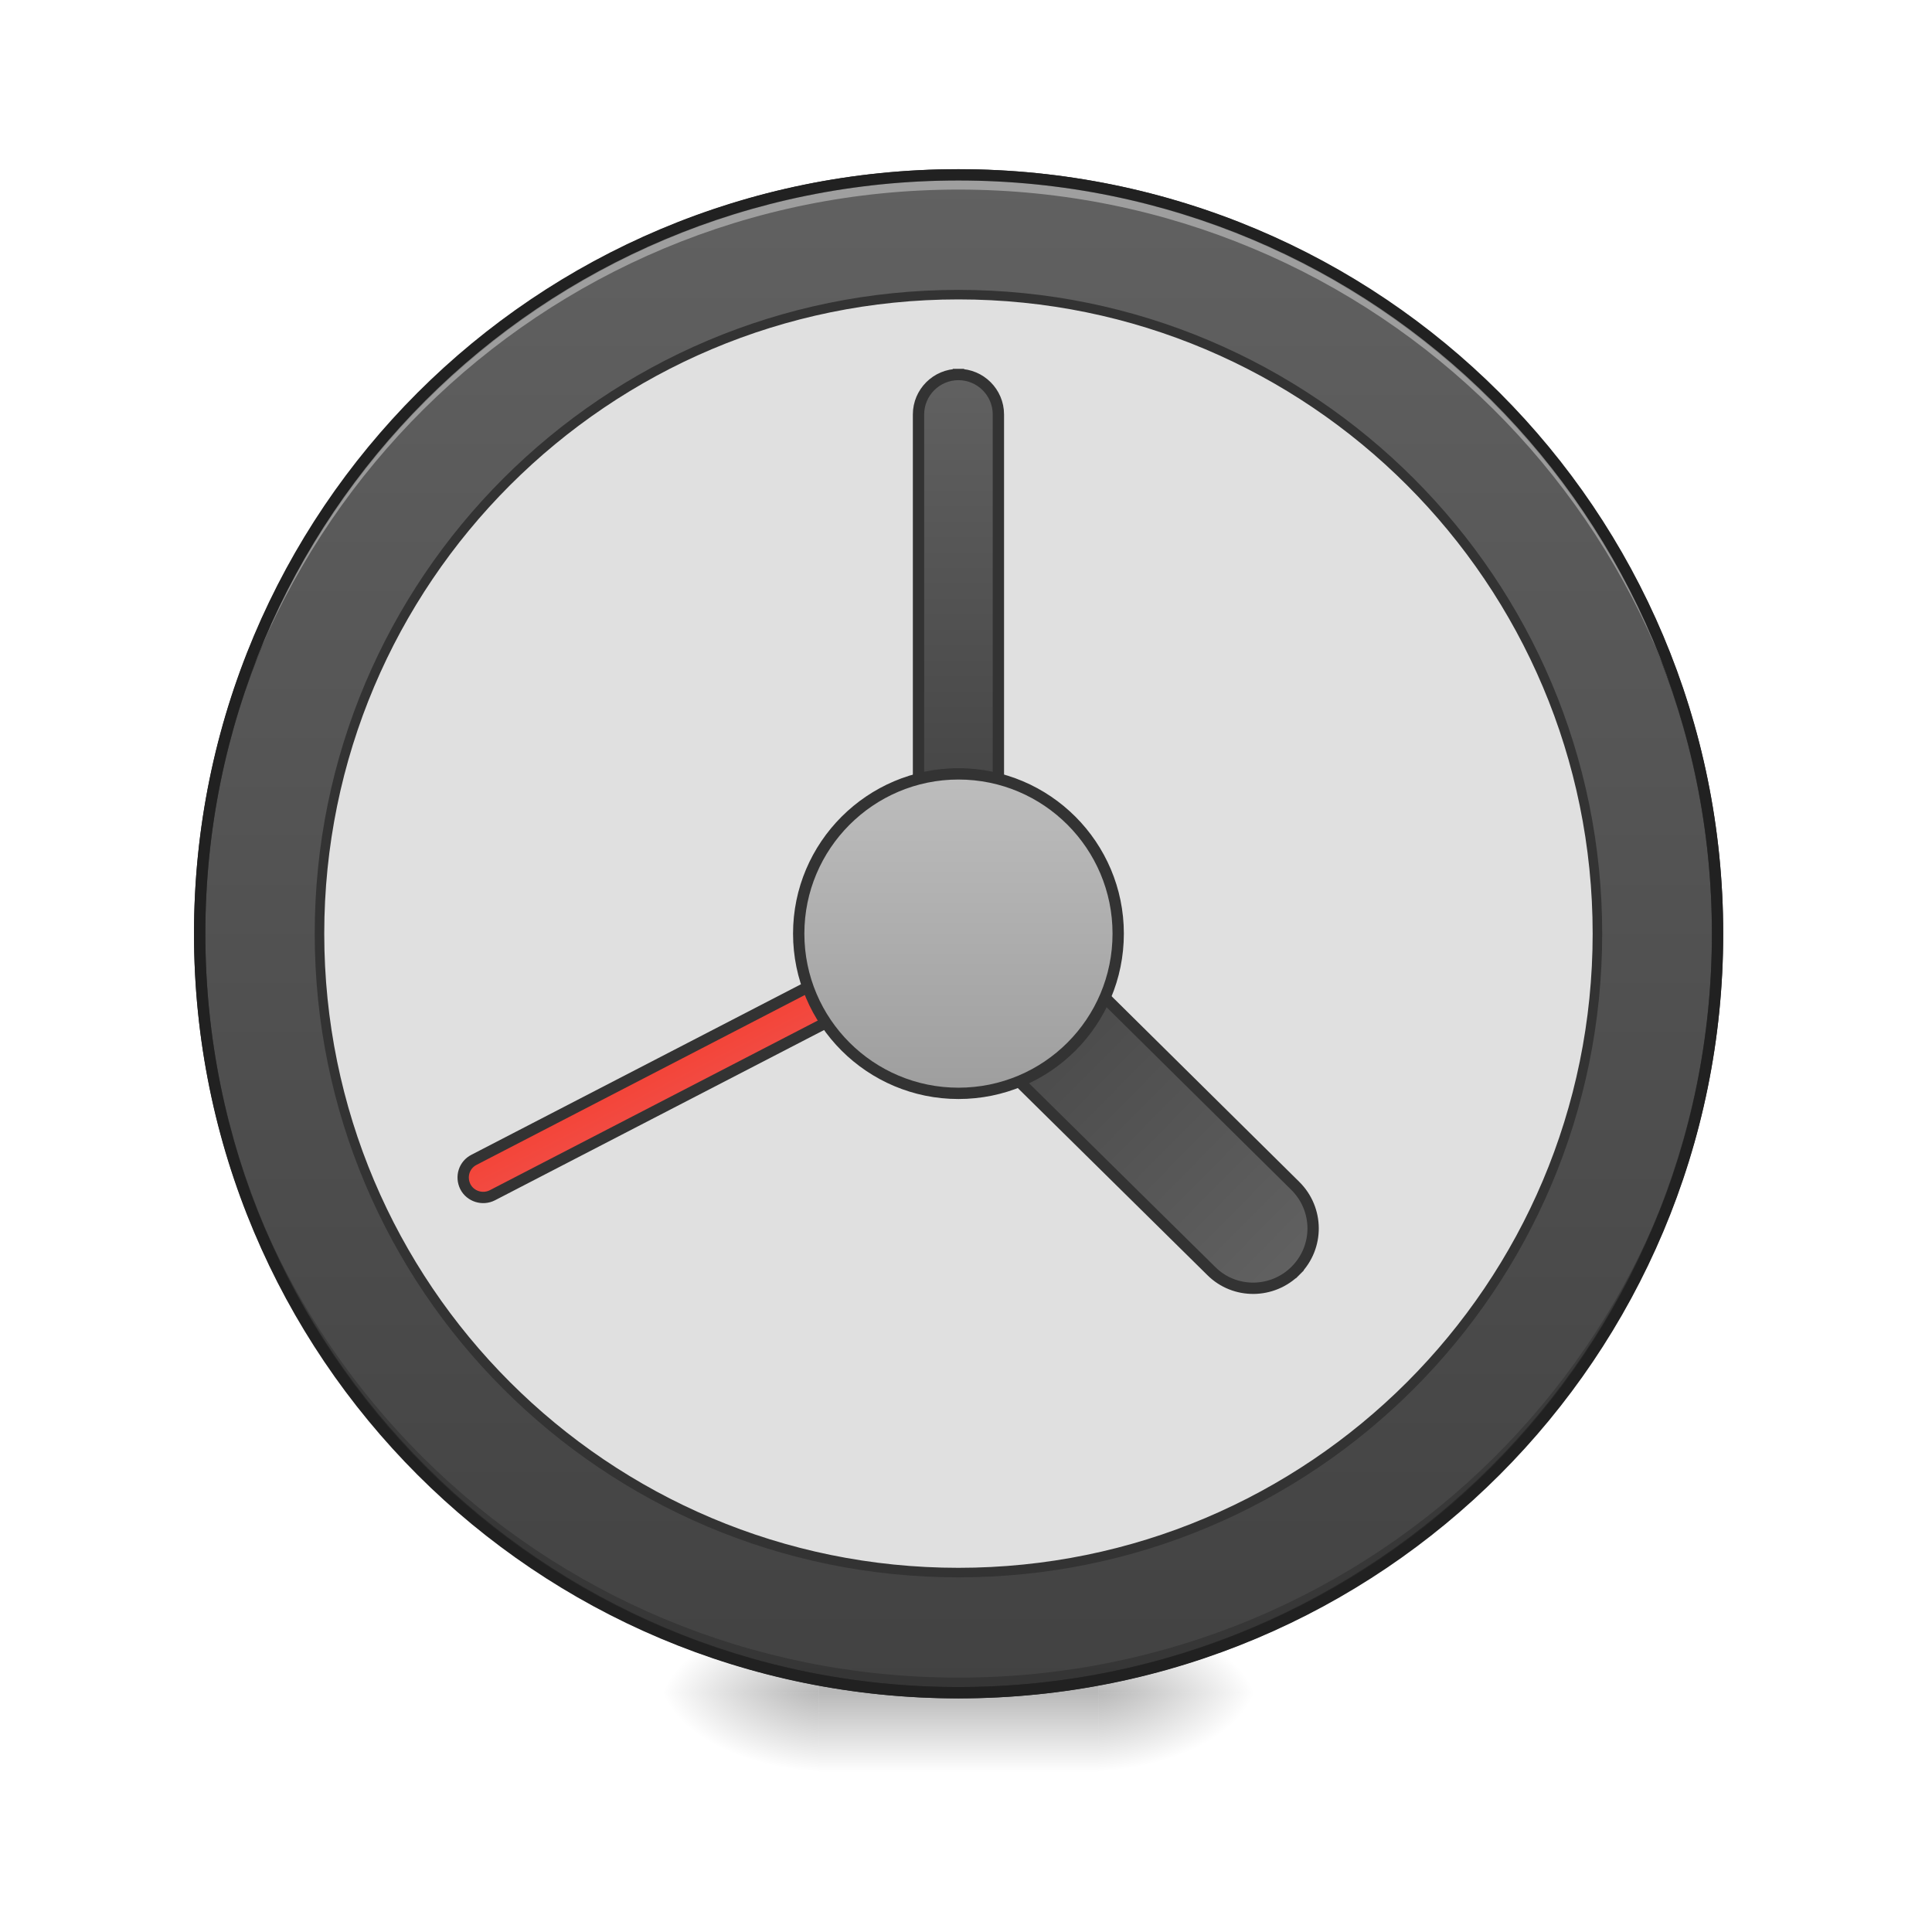
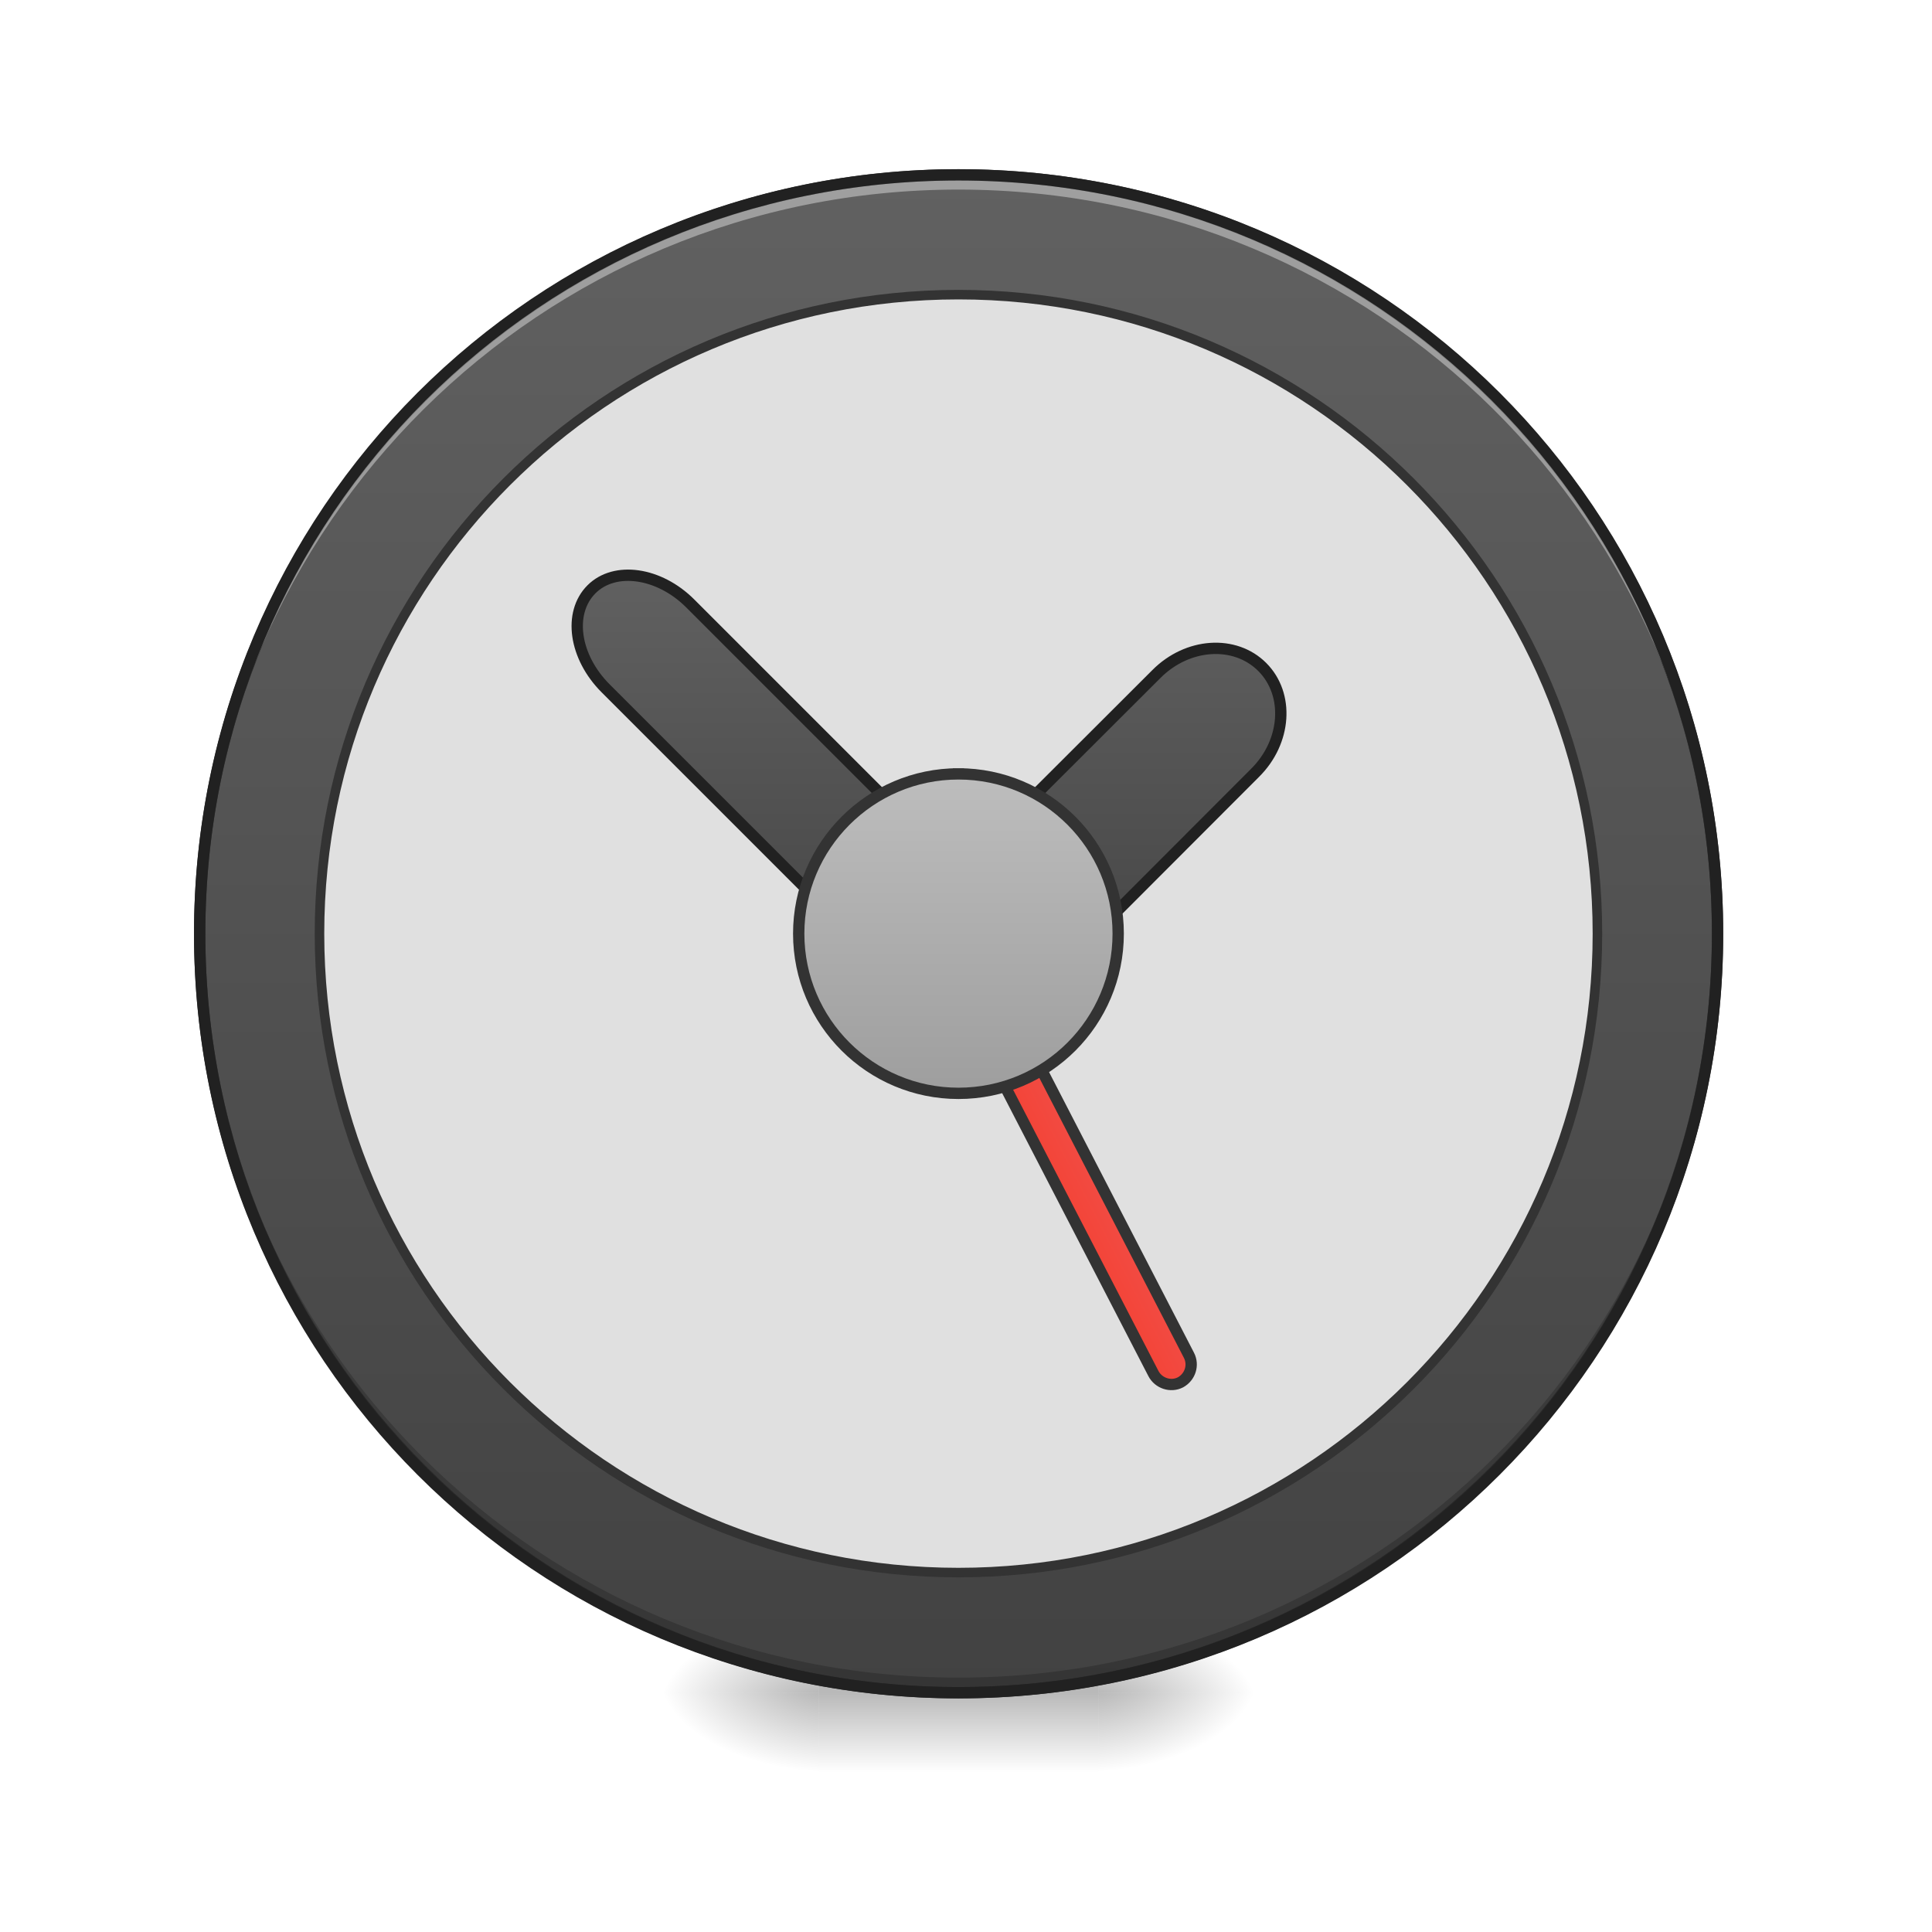
<svg xmlns="http://www.w3.org/2000/svg" width="24pt" height="24pt" viewBox="0 0 24 24" version="1.1">
  <defs>
    <radialGradient id="radial0" gradientUnits="userSpaceOnUse" cx="450.909" cy="189.579" fx="450.909" fy="189.579" r="21.167" gradientTransform="matrix(0.000000130628,-0.0585994,-0.105479,-0.0000000761539,33.39236,47.6965)">
      <stop offset="0" style="stop-color:rgb(0%,0%,0%);stop-opacity:0.314;" />
      <stop offset="0.222" style="stop-color:rgb(0%,0%,0%);stop-opacity:0.275;" />
      <stop offset="1" style="stop-color:rgb(0%,0%,0%);stop-opacity:0;" />
    </radialGradient>
    <radialGradient id="radial1" gradientUnits="userSpaceOnUse" cx="450.909" cy="189.579" fx="450.909" fy="189.579" r="21.167" gradientTransform="matrix(-0.000000130628,0.0585994,0.105479,0.0000000761539,-9.577589,-5.645612)">
      <stop offset="0" style="stop-color:rgb(0%,0%,0%);stop-opacity:0.314;" />
      <stop offset="0.222" style="stop-color:rgb(0%,0%,0%);stop-opacity:0.275;" />
      <stop offset="1" style="stop-color:rgb(0%,0%,0%);stop-opacity:0;" />
    </radialGradient>
    <radialGradient id="radial2" gradientUnits="userSpaceOnUse" cx="450.909" cy="189.579" fx="450.909" fy="189.579" r="21.167" gradientTransform="matrix(-0.000000130628,-0.0585994,0.105479,-0.0000000761539,-9.577589,47.6965)">
      <stop offset="0" style="stop-color:rgb(0%,0%,0%);stop-opacity:0.314;" />
      <stop offset="0.222" style="stop-color:rgb(0%,0%,0%);stop-opacity:0.275;" />
      <stop offset="1" style="stop-color:rgb(0%,0%,0%);stop-opacity:0;" />
    </radialGradient>
    <radialGradient id="radial3" gradientUnits="userSpaceOnUse" cx="450.909" cy="189.579" fx="450.909" fy="189.579" r="21.167" gradientTransform="matrix(0.000000130628,0.0585994,-0.105479,0.0000000761539,33.39236,-5.645612)">
      <stop offset="0" style="stop-color:rgb(0%,0%,0%);stop-opacity:0.314;" />
      <stop offset="0.222" style="stop-color:rgb(0%,0%,0%);stop-opacity:0.275;" />
      <stop offset="1" style="stop-color:rgb(0%,0%,0%);stop-opacity:0;" />
    </radialGradient>
    <linearGradient id="linear0" gradientUnits="userSpaceOnUse" x1="255.323" y1="233.5" x2="255.323" y2="254.667" gradientTransform="matrix(0.01002,0,0,0.0468795,9.34904,10.07909)">
      <stop offset="0" style="stop-color:rgb(0%,0%,0%);stop-opacity:0.275;" />
      <stop offset="1" style="stop-color:rgb(0%,0%,0%);stop-opacity:0;" />
    </linearGradient>
    <linearGradient id="linear1" gradientUnits="userSpaceOnUse" x1="254" y1="-168.667" x2="254" y2="233.5" gradientTransform="matrix(1,0,0,1,0,0)">
      <stop offset="0" style="stop-color:rgb(38.039%,38.039%,38.039%);stop-opacity:1;" />
      <stop offset="1" style="stop-color:rgb(25.882%,25.882%,25.882%);stop-opacity:1;" />
    </linearGradient>
-     <linearGradient id="linear2" gradientUnits="userSpaceOnUse" x1="254" y1="-94.583" x2="254" y2="32.417" gradientTransform="matrix(1,0,0,1,-0.0000101725,-21.16666)">
+     <linearGradient id="linear2" gradientUnits="userSpaceOnUse" x1="241.917" y1="111.792" x2="266.083" y2="111.792" gradientTransform="matrix(1,-0.000000000000000056,0.000000000000000056,1,-40.30527,86.84806)">
+       <stop offset="0" style="stop-color:rgb(95.686%,26.275%,21.176%);stop-opacity:1;" />
+       <stop offset="1" style="stop-color:rgb(93.725%,32.549%,31.373%);stop-opacity:1;" />
+     </linearGradient>
+     <linearGradient id="linear3" gradientUnits="userSpaceOnUse" x1="327.496" y1="-56.955" x2="239.565" y2="30.977" gradientTransform="matrix(0.707107,-0.707107,0.707107,0.707107,55.2148,206.3688)">
      <stop offset="0" style="stop-color:rgb(38.039%,38.039%,38.039%);stop-opacity:1;" />
      <stop offset="1" style="stop-color:rgb(25.882%,25.882%,25.882%);stop-opacity:1;" />
    </linearGradient>
-     <linearGradient id="linear3" gradientUnits="userSpaceOnUse" x1="241.917" y1="111.792" x2="266.083" y2="111.792" gradientTransform="matrix(1,0,0,1,-103.7343,-255.0751)">
-       <stop offset="0" style="stop-color:rgb(95.686%,26.275%,21.176%);stop-opacity:1;" />
-       <stop offset="1" style="stop-color:rgb(93.725%,32.549%,31.373%);stop-opacity:1;" />
-     </linearGradient>
-     <linearGradient id="linear4" gradientUnits="userSpaceOnUse" x1="254" y1="-94.583" x2="254" y2="32.417" gradientTransform="matrix(1,0,0,1,-408.718,-235.233)">
-       <stop offset="0" style="stop-color:rgb(38.039%,38.039%,38.039%);stop-opacity:1;" />
-       <stop offset="1" style="stop-color:rgb(25.882%,25.882%,25.882%);stop-opacity:1;" />
-     </linearGradient>
-     <linearGradient id="linear5" gradientUnits="userSpaceOnUse" x1="243.417" y1="74.75" x2="243.417" y2="-9.917" gradientTransform="matrix(1,0,0,1,0,0)">
+     <linearGradient id="linear4" gradientUnits="userSpaceOnUse" x1="243.417" y1="74.75" x2="243.417" y2="-9.917" gradientTransform="matrix(1,0,0,1,0,0)">
      <stop offset="0" style="stop-color:rgb(61.961%,61.961%,61.961%);stop-opacity:1;" />
      <stop offset="1" style="stop-color:rgb(74.118%,74.118%,74.118%);stop-opacity:1;" />
    </linearGradient>
  </defs>
  <g id="surface1">
    <path style=" stroke:none;fill-rule:nonzero;fill:url(#radial0);" d="M 13.645 21.027 L 15.629 21.027 L 15.629 20.031 L 13.645 20.031 Z M 13.645 21.027 " />
    <path style=" stroke:none;fill-rule:nonzero;fill:url(#radial1);" d="M 10.172 21.027 L 8.188 21.027 L 8.188 22.02 L 10.172 22.02 Z M 10.172 21.027 " />
    <path style=" stroke:none;fill-rule:nonzero;fill:url(#radial2);" d="M 10.172 21.027 L 8.188 21.027 L 8.188 20.031 L 10.172 20.031 Z M 10.172 21.027 " />
    <path style=" stroke:none;fill-rule:nonzero;fill:url(#radial3);" d="M 13.645 21.027 L 15.629 21.027 L 15.629 22.02 L 13.645 22.02 Z M 13.645 21.027 " />
    <path style=" stroke:none;fill-rule:nonzero;fill:url(#linear0);" d="M 10.172 20.777 L 13.645 20.777 L 13.645 22.02 L 10.172 22.02 Z M 10.172 20.777 " />
    <path style="fill-rule:nonzero;fill:url(#linear1);stroke-width:3;stroke-linecap:round;stroke-linejoin:miter;stroke:rgb(20%,20%,20%);stroke-opacity:1;stroke-miterlimit:4;" d="M 253.976 -168.671 C 365.048 -168.671 455.123 -78.68 455.123 32.393 C 455.123 143.466 365.048 233.541 253.976 233.541 C 142.986 233.541 52.912 143.466 52.912 32.393 C 52.912 -78.68 142.986 -168.671 253.976 -168.671 Z M 253.976 -168.671 " transform="matrix(0.0468795,0,0,0.0468795,0,10.07909)" />
    <path style=" stroke:none;fill-rule:nonzero;fill:rgb(0%,0%,0%);fill-opacity:0.196;" d="M 11.906 21.027 C 6.684 21.027 2.48 16.82 2.48 11.598 C 2.48 11.566 2.48 11.539 2.48 11.508 C 2.531 16.688 6.715 20.84 11.906 20.84 C 17.098 20.84 21.285 16.688 21.332 11.508 C 21.332 11.539 21.336 11.566 21.336 11.598 C 21.336 16.82 17.129 21.027 11.906 21.027 Z M 11.906 21.027 " />
    <path style=" stroke:none;fill-rule:nonzero;fill:rgb(100%,100%,100%);fill-opacity:0.392;" d="M 11.906 2.172 C 6.684 2.172 2.48 6.375 2.48 11.598 C 2.48 11.629 2.48 11.66 2.48 11.691 C 2.531 6.512 6.715 2.355 11.906 2.355 C 17.098 2.355 21.285 6.512 21.332 11.691 C 21.332 11.66 21.336 11.629 21.336 11.598 C 21.336 6.375 17.129 2.172 11.906 2.172 Z M 11.906 2.172 " />
    <path style=" stroke:none;fill-rule:nonzero;fill:rgb(12.941%,12.941%,12.941%);fill-opacity:1;" d="M 11.906 2.102 C 6.648 2.102 2.41 6.34 2.41 11.598 C 2.41 16.859 6.648 21.098 11.906 21.098 C 17.168 21.098 21.406 16.859 21.406 11.598 C 21.406 6.34 17.168 2.102 11.906 2.102 Z M 11.906 2.242 C 17.094 2.242 21.266 6.414 21.266 11.598 C 21.266 16.785 17.094 20.957 11.906 20.957 C 6.723 20.957 2.551 16.785 2.551 11.598 C 2.551 6.414 6.723 2.242 11.906 2.242 Z M 11.906 2.242 " />
    <path style="fill-rule:nonzero;fill:rgb(87.843%,87.843%,87.843%);fill-opacity:1;stroke-width:2.526;stroke-linecap:round;stroke-linejoin:miter;stroke:rgb(20%,20%,20%);stroke-opacity:1;stroke-miterlimit:4;" d="M 253.976 -136.924 C 347.55 -136.924 423.293 -61.098 423.293 32.393 C 423.293 125.967 347.55 201.71 253.976 201.71 C 160.485 201.71 84.659 125.967 84.659 32.393 C 84.659 -61.098 160.485 -136.924 253.976 -136.924 Z M 253.976 -136.924 " transform="matrix(0.0468795,0,0,0.0468795,0,10.07909)" />
-     <path style="fill-rule:nonzero;fill:url(#linear2);stroke-width:3;stroke-linecap:square;stroke-linejoin:bevel;stroke:rgb(20%,20%,20%);stroke-opacity:1;stroke-miterlimit:4;" d="M 253.976 -115.759 C 259.809 -115.759 264.558 -111.01 264.558 -105.177 L 264.558 11.228 C 264.558 17.061 259.809 21.811 253.976 21.811 C 248.143 21.811 243.393 17.061 243.393 11.228 L 243.393 -105.177 C 243.393 -111.01 248.143 -115.759 253.976 -115.759 Z M 253.976 -115.759 " transform="matrix(0.0468795,0,0,0.0468795,0,10.07909)" />
-     <path style="fill-rule:nonzero;fill:url(#linear3);stroke-width:3;stroke-linecap:square;stroke-linejoin:bevel;stroke:rgb(20%,20%,20%);stroke-opacity:1;stroke-miterlimit:4;" d="M 145.008 -222.668 C 147.915 -222.666 150.269 -220.323 150.229 -217.343 L 150.283 -69.203 C 150.281 -66.296 147.9 -63.869 144.993 -63.87 C 142.012 -63.911 139.659 -66.253 139.699 -69.234 L 139.645 -217.373 C 139.647 -220.28 142.101 -222.67 145.008 -222.668 Z M 145.008 -222.668 " transform="matrix(0.0215281,0.0416441,-0.0416441,0.0215281,0,10.07909)" />
-     <path style="fill-rule:nonzero;fill:url(#linear4);stroke-width:3;stroke-linecap:square;stroke-linejoin:bevel;stroke:rgb(20%,20%,20%);stroke-opacity:1;stroke-miterlimit:4;" d="M -154.736 -329.794 C -145.957 -329.798 -138.813 -322.683 -138.868 -313.963 L -138.824 -208.14 C -138.82 -199.361 -145.935 -192.217 -154.715 -192.213 C -163.494 -192.209 -170.578 -199.383 -170.642 -208.104 L -170.567 -313.926 C -170.571 -322.705 -163.515 -329.79 -154.736 -329.794 Z M -154.736 -329.794 " transform="matrix(-0.0329403,0.033356,-0.033356,-0.0329403,0,10.07909)" />
-     <path style="fill-rule:nonzero;fill:url(#linear5);stroke-width:3;stroke-linecap:square;stroke-linejoin:bevel;stroke:rgb(20%,20%,20%);stroke-opacity:1;stroke-miterlimit:4;" d="M 253.976 -9.936 C 277.39 -9.936 296.305 9.062 296.305 32.393 C 296.305 55.807 277.39 74.722 253.976 74.722 C 230.645 74.722 211.646 55.807 211.646 32.393 C 211.646 9.062 230.645 -9.936 253.976 -9.936 Z M 253.976 -9.936 " transform="matrix(0.0468795,0,0,0.0468795,0,10.07909)" />
+     <path style="fill-rule:nonzero;fill:url(#linear2);stroke-width:3;stroke-linecap:square;stroke-linejoin:bevel;stroke:rgb(20%,20%,20%);stroke-opacity:1;stroke-miterlimit:4;" d="M 208.406 119.251 C 211.313 119.252 213.74 121.633 213.738 124.54 L 213.68 272.715 C 213.678 275.622 211.336 277.976 208.391 278.048 C 205.484 278.046 203.095 275.591 203.096 272.684 L 203.116 124.583 C 203.118 121.676 205.499 119.249 208.406 119.251 Z M 208.406 119.251 " transform="matrix(0.0416441,-0.0215281,0.0215281,0.0416441,0,10.07909)" />
+     <path style="fill-rule:nonzero;fill:url(#linear3);stroke-width:3;stroke-linecap:round;stroke-linejoin:round;stroke:rgb(12.941%,12.941%,12.941%);stroke-opacity:1;stroke-miterlimit:4;" d="M 156.735 -58.848 C 150.486 -52.599 152.152 -40.933 160.485 -32.601 L 242.81 49.725 C 243.143 50.058 243.477 50.391 243.81 50.725 C 244.143 50.975 244.393 51.308 244.643 51.558 C 246.893 53.808 249.56 55.224 252.476 55.974 C 258.725 58.141 264.975 57.474 268.974 53.391 C 269.474 52.891 269.974 52.308 270.391 51.725 C 271.141 51.141 271.974 50.391 272.724 49.725 L 332.552 -10.186 C 340.884 -18.435 341.717 -31.018 334.468 -38.267 C 327.219 -45.516 314.637 -44.683 306.387 -36.35 L 253.976 15.978 L 182.899 -55.099 C 174.65 -63.348 162.901 -65.014 156.735 -58.848 Z M 156.735 -58.848 " transform="matrix(0.0468795,0,0,0.0468795,0,10.07909)" />
+     <path style="fill-rule:nonzero;fill:url(#linear4);stroke-width:3;stroke-linecap:square;stroke-linejoin:bevel;stroke:rgb(20%,20%,20%);stroke-opacity:1;stroke-miterlimit:4;" d="M 253.976 -9.936 C 277.39 -9.936 296.305 9.062 296.305 32.393 C 296.305 55.807 277.39 74.722 253.976 74.722 C 230.645 74.722 211.646 55.807 211.646 32.393 C 211.646 9.062 230.645 -9.936 253.976 -9.936 Z M 253.976 -9.936 " transform="matrix(0.0468795,0,0,0.0468795,0,10.07909)" />
  </g>
</svg>
